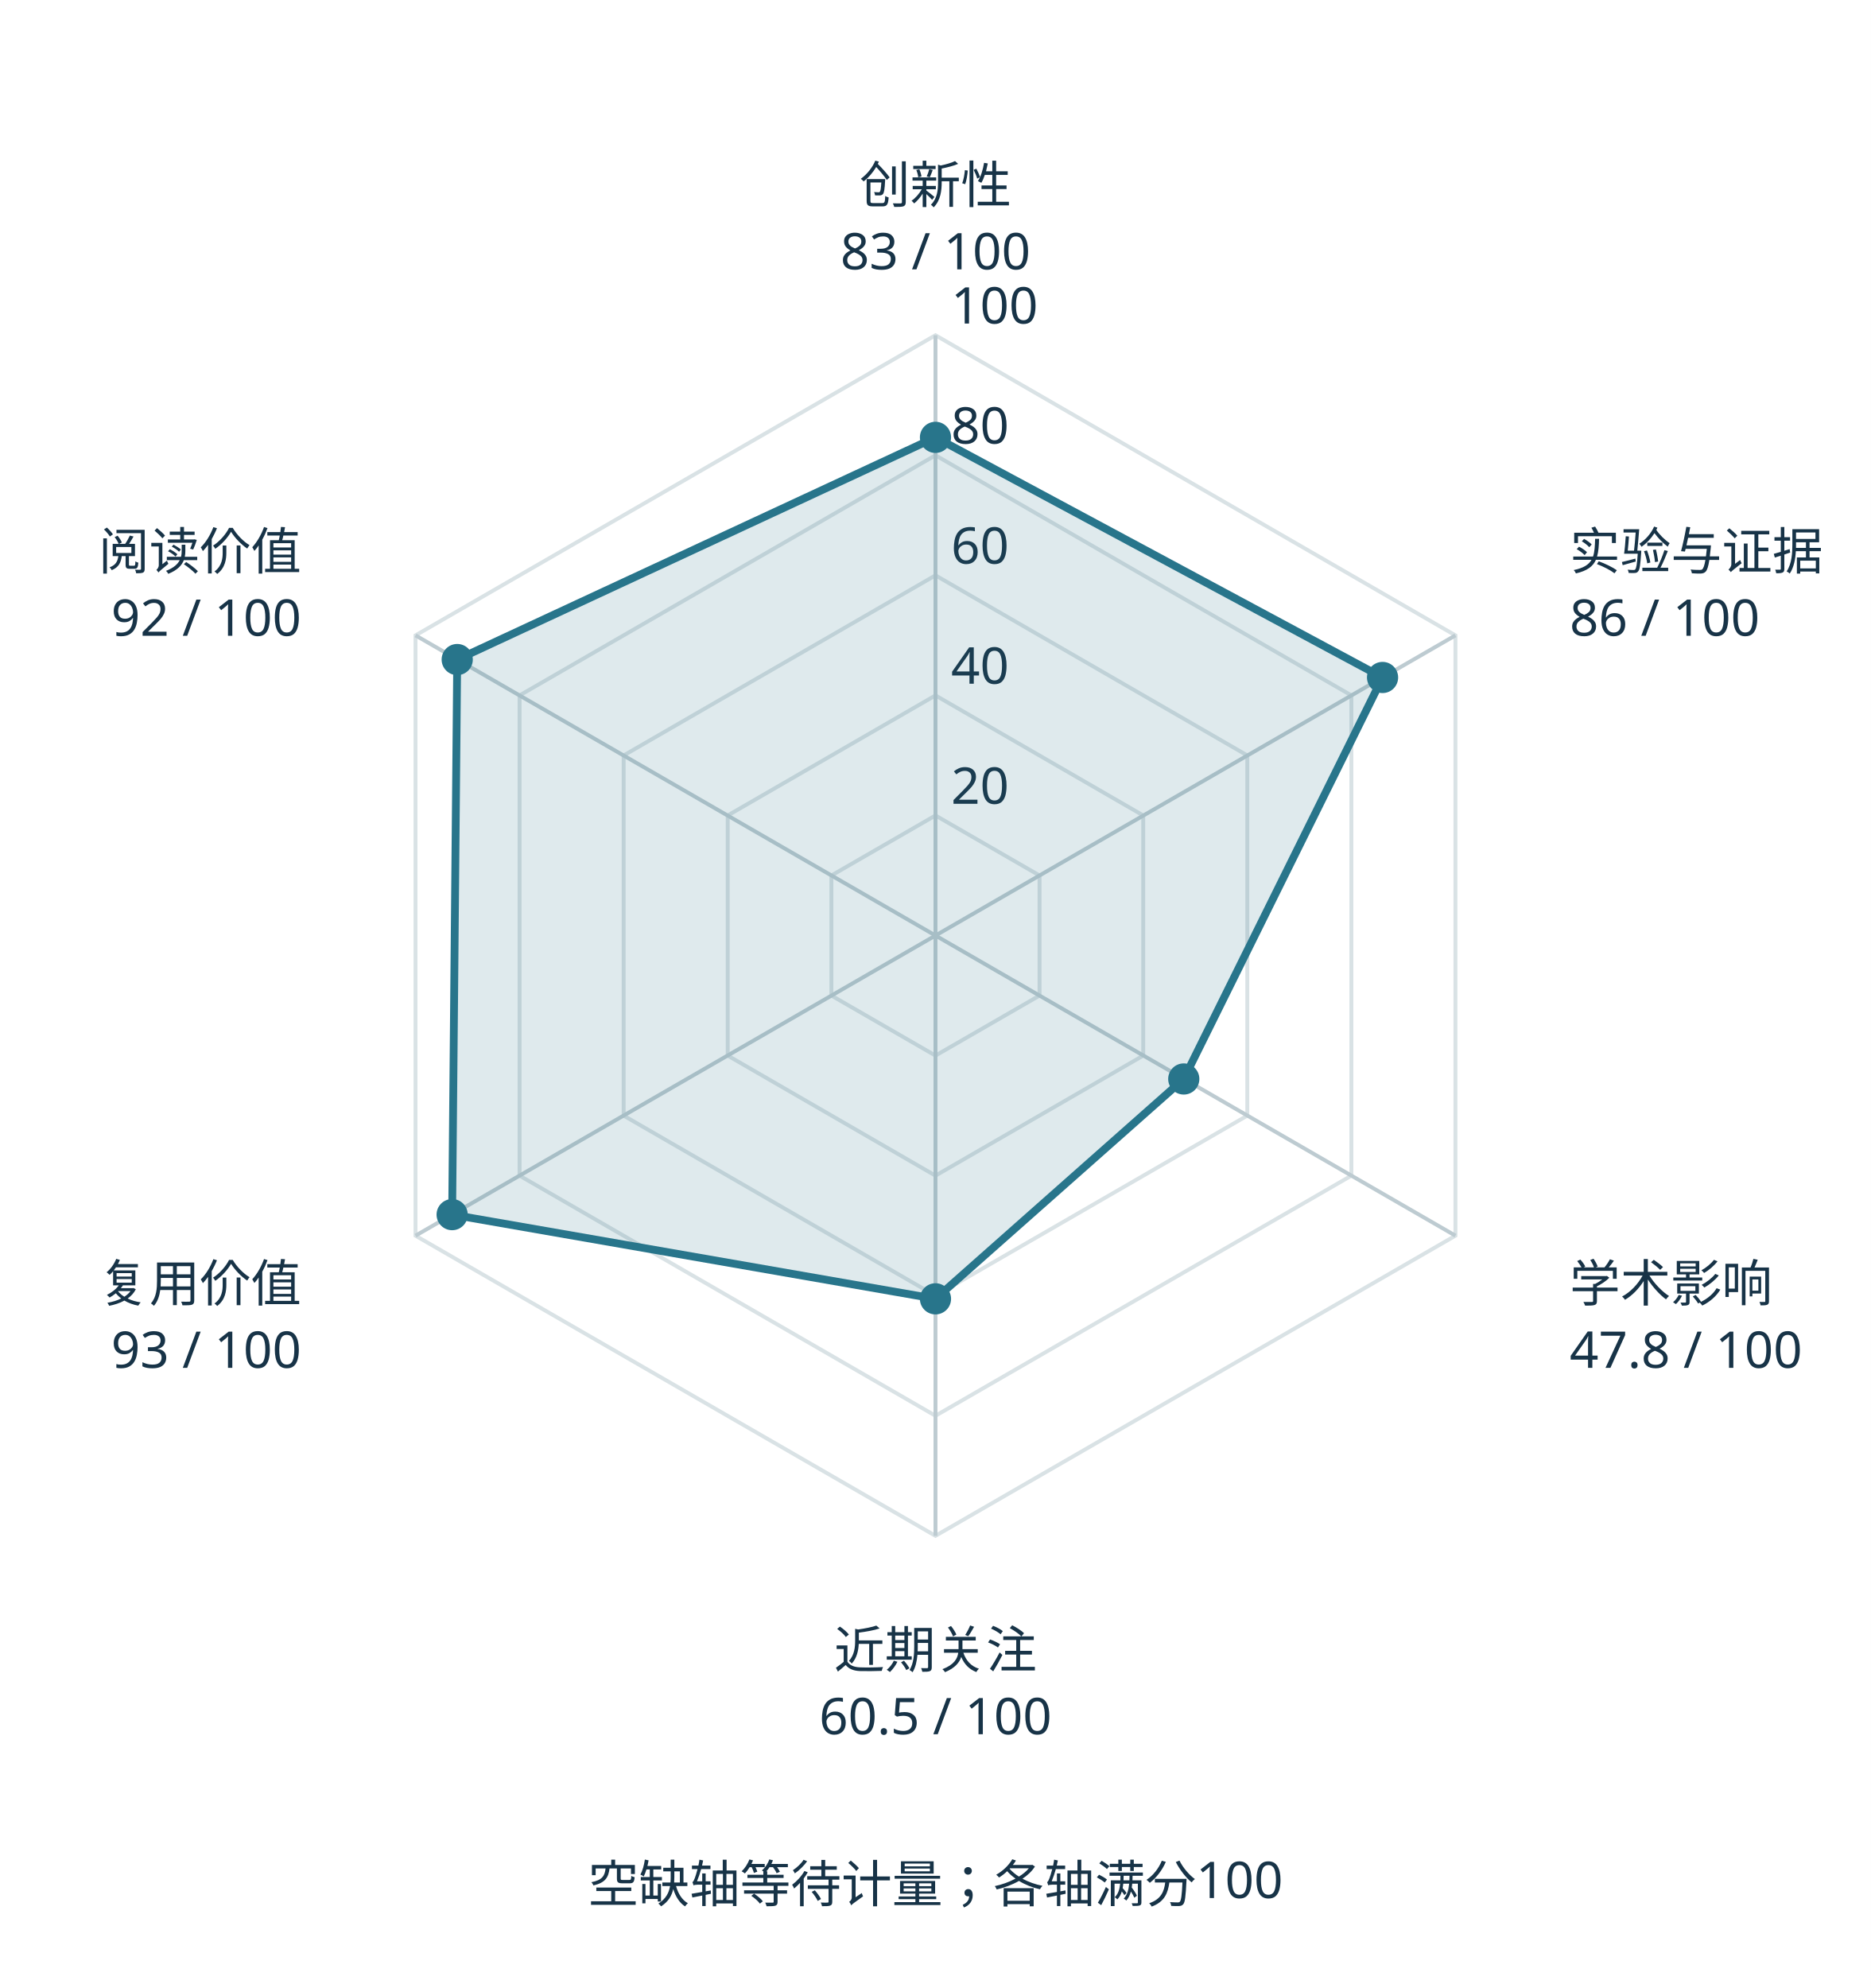
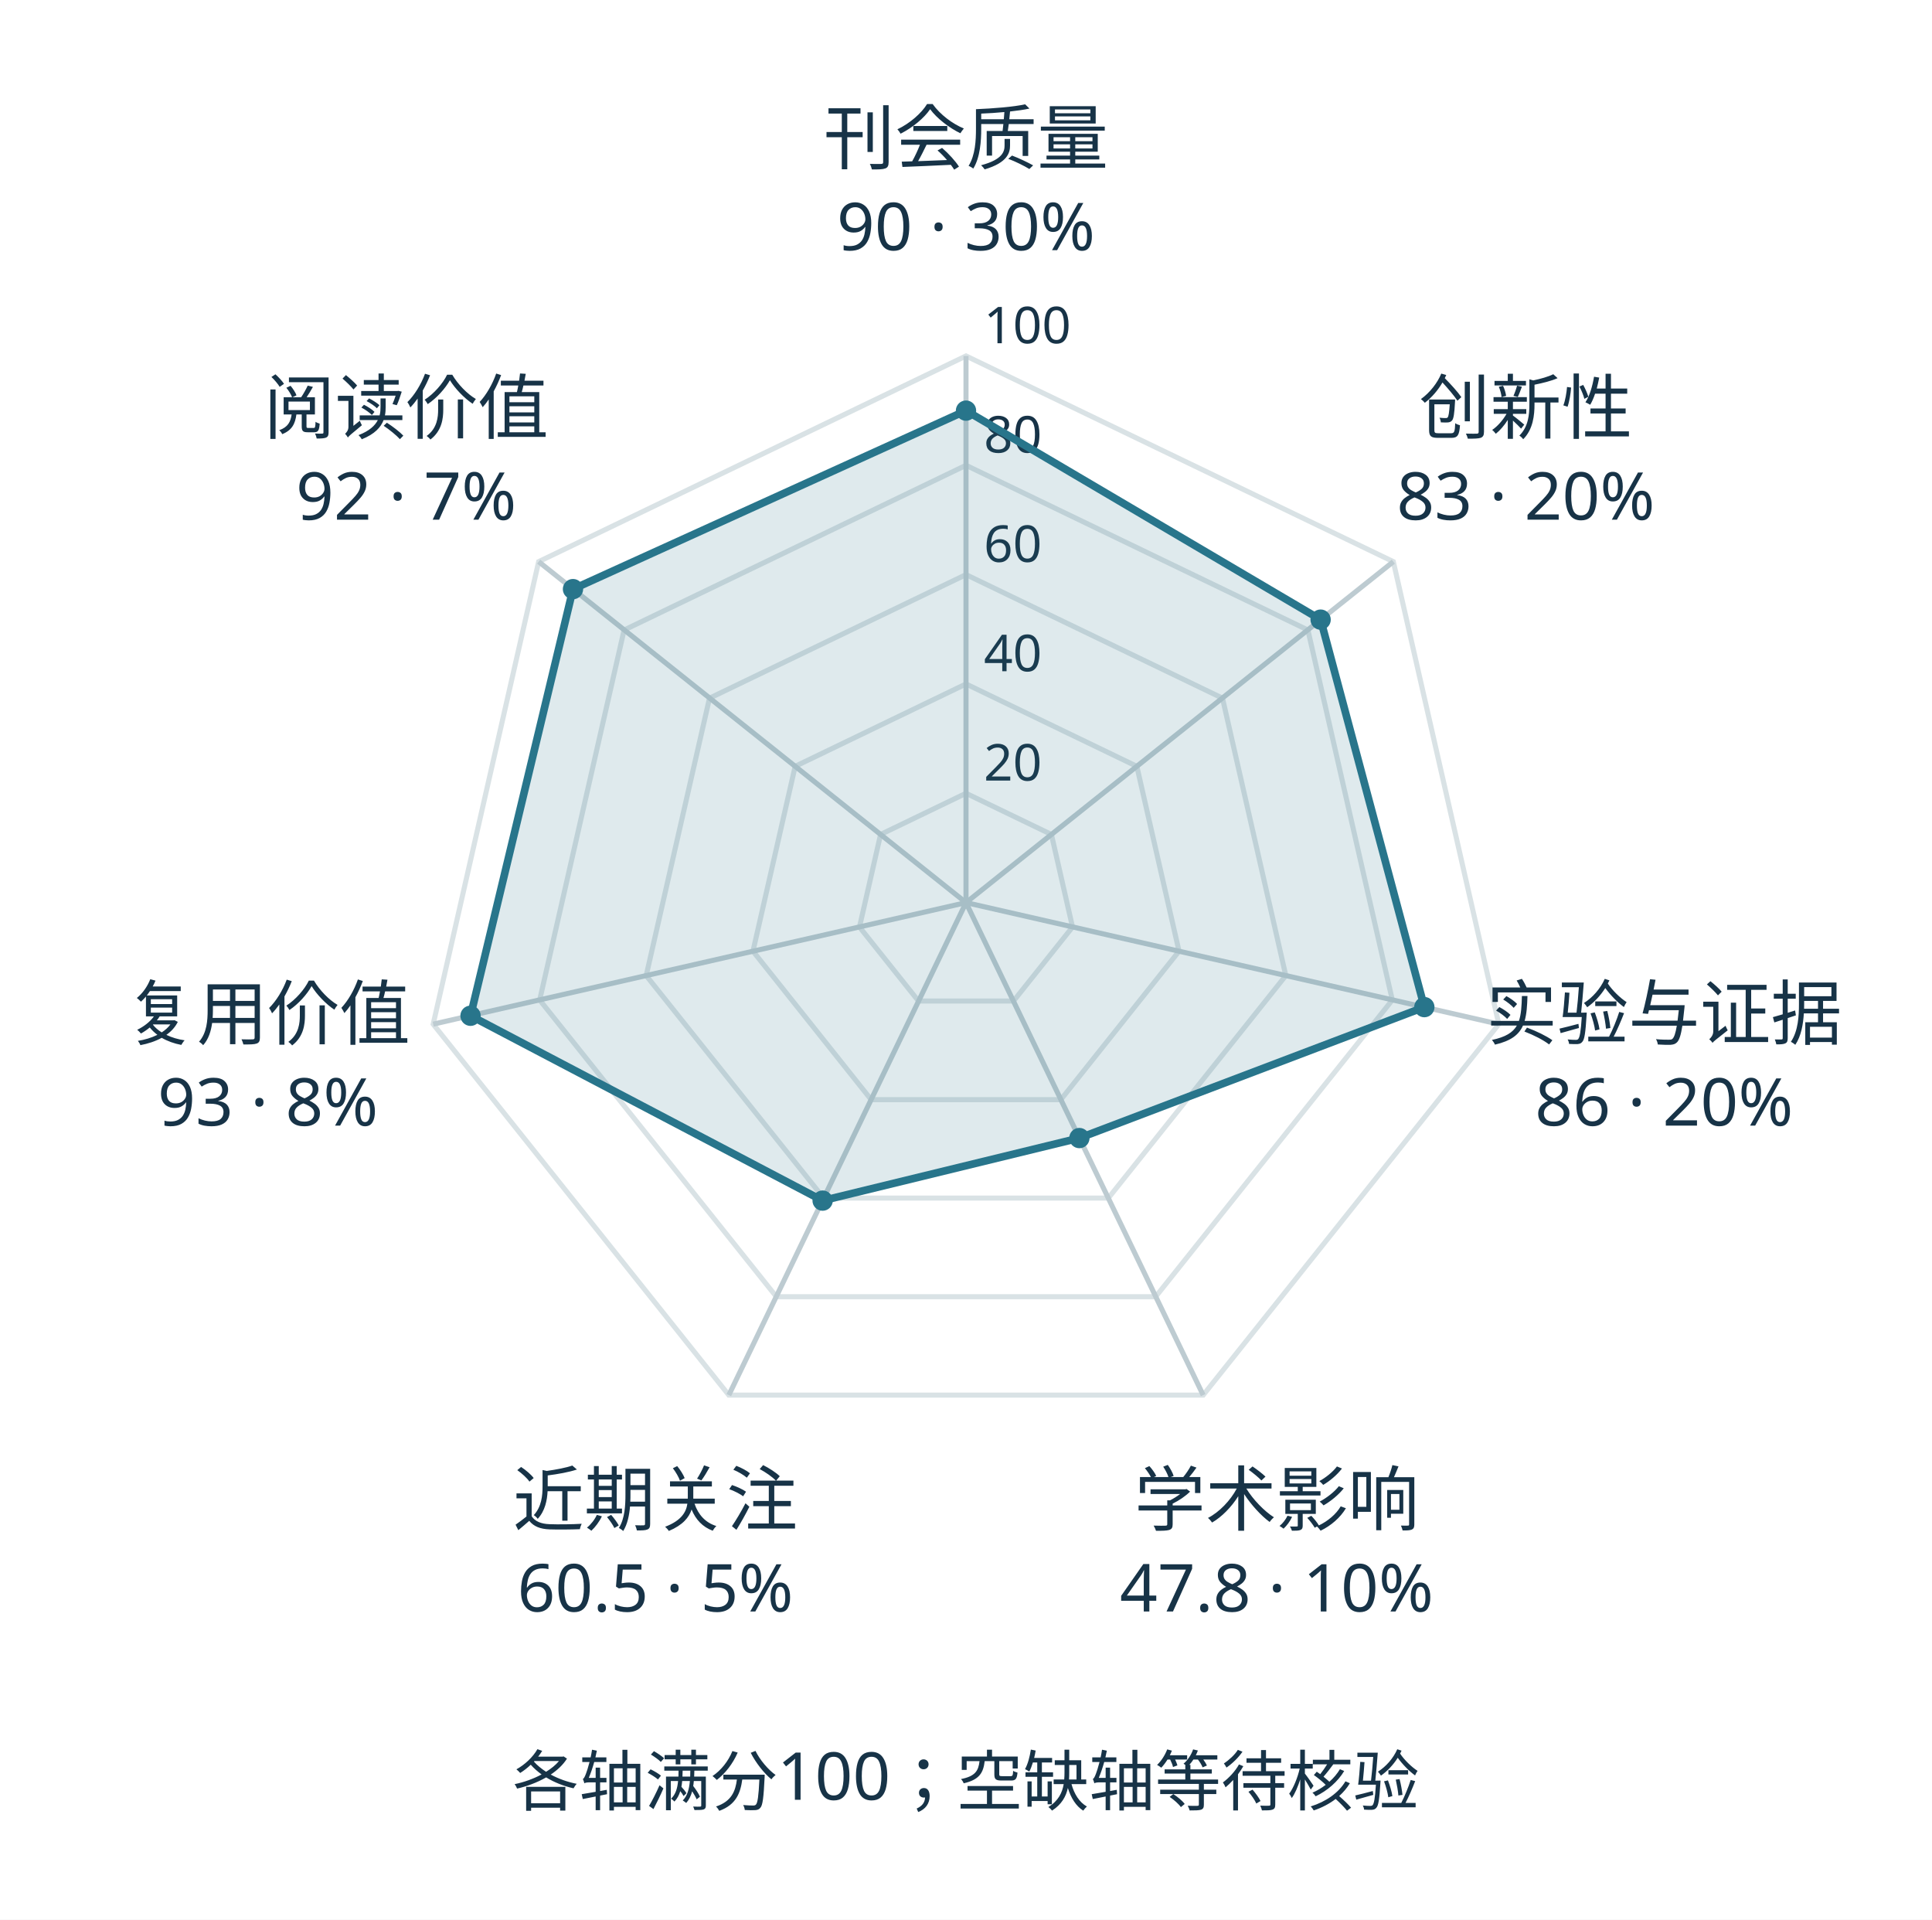
- <svg xmlns="http://www.w3.org/2000/svg" width="480" height="510" viewBox="0 0 480 510" role="img">
-   <rect width="480" height="510" fill="#fff" />
-   <g font-family="sans-serif" font-size="13" fill="#173347">
-     <polygon points="240.0,209.2 266.7,224.6 266.7,255.4 240.0,270.8 213.3,255.4 213.3,224.6" fill="none" stroke="#d9e2e5" />
-     <text x="244" y="206.2">20</text>
-     <polygon points="240.0,178.4 293.3,209.2 293.3,270.8 240.0,301.6 186.7,270.8 186.7,209.2" fill="none" stroke="#d9e2e5" />
-     <text x="244" y="175.4">40</text>
-     <polygon points="240.0,147.6 320.0,193.8 320.0,286.2 240.0,332.4 160.0,286.2 160.0,193.8" fill="none" stroke="#d9e2e5" />
-     <text x="244" y="144.6">60</text>
-     <polygon points="240.0,116.8 346.7,178.4 346.7,301.6 240.0,363.2 133.3,301.6 133.3,178.4" fill="none" stroke="#d9e2e5" />
-     <text x="244" y="113.8">80</text>
-     <polygon points="240.0,86.0 373.4,163.0 373.4,317.0 240.0,394.0 106.6,317.0 106.6,163.0" fill="none" stroke="#d9e2e5" />
-     <text x="244" y="83.0">100</text>
-     <line x1="240" y1="240" x2="240.0" y2="86.0" stroke="#bdcbd1" />
-     <text x="240.0" y="52.1" text-anchor="middle">创新性</text>
-     <text x="240.0" y="69.1" text-anchor="middle">83 / 100</text>
-     <line x1="240" y1="240" x2="373.4" y2="163.0" stroke="#bdcbd1" />
-     <text x="402.7" y="146.1" text-anchor="start">实验与证据</text>
-     <text x="402.7" y="163.1" text-anchor="start">86 / 100</text>
-     <line x1="240" y1="240" x2="373.4" y2="317.0" stroke="#bdcbd1" />
-     <text x="402.7" y="333.9" text-anchor="start">学术影响</text>
-     <text x="402.7" y="350.9" text-anchor="start">47.8 / 100</text>
-     <line x1="240" y1="240" x2="240.0" y2="394.0" stroke="#bdcbd1" />
-     <text x="240.0" y="427.9" text-anchor="middle">近期关注</text>
-     <text x="240.0" y="444.9" text-anchor="middle">60.5 / 100</text>
-     <line x1="240" y1="240" x2="106.6" y2="317.0" stroke="#bdcbd1" />
-     <text x="77.3" y="333.9" text-anchor="end">复用价值</text>
-     <text x="77.3" y="350.9" text-anchor="end">93 / 100</text>
-     <line x1="240" y1="240" x2="106.6" y2="163.0" stroke="#bdcbd1" />
-     <text x="77.3" y="146.1" text-anchor="end">阅读价值</text>
-     <text x="77.3" y="163.1" text-anchor="end">92 / 100</text>
-     <polygon points="240.0,112.2 354.7,173.8 303.7,276.8 240.0,333.2 116.0,311.6 117.3,169.2" fill="#28758b" fill-opacity=".15" stroke="#28758b" stroke-width="2" />
-     <circle cx="240.0" cy="112.2" r="4" fill="#28758b" />
-     <circle cx="354.7" cy="173.8" r="4" fill="#28758b" />
-     <circle cx="303.7" cy="276.8" r="4" fill="#28758b" />
-     <circle cx="240.0" cy="333.2" r="4" fill="#28758b" />
-     <circle cx="116.0" cy="311.6" r="4" fill="#28758b" />
-     <circle cx="117.3" cy="169.2" r="4" fill="#28758b" />
-     <text x="240" y="488" text-anchor="middle">空缺轴等待计量；各轴满分100</text>
+ <svg xmlns="http://www.w3.org/2000/svg" width="760" height="755" viewBox="0 0 760 755" role="img">
+   <rect width="760" height="755" fill="#fff" />
+   <g font-family="sans-serif" font-size="28" fill="#173347">
+     <polygon points="380.0,312.0 413.6,328.2 421.9,364.6 398.7,393.7 361.3,393.7 338.1,364.6 346.4,328.2" fill="none" stroke="#d9e2e5" stroke-width="2" />
+     <text x="387" y="307.0" font-size="20">20</text>
+     <polygon points="380.0,269.0 447.2,301.4 463.8,374.1 417.3,432.5 342.7,432.5 296.2,374.1 312.8,301.4" fill="none" stroke="#d9e2e5" stroke-width="2" />
+     <text x="387" y="264.0" font-size="20">40</text>
+     <polygon points="380.0,226.0 480.9,274.6 505.8,383.7 436.0,471.2 324.0,471.2 254.2,383.7 279.1,274.6" fill="none" stroke="#d9e2e5" stroke-width="2" />
+     <text x="387" y="221.0" font-size="20">60</text>
+     <polygon points="380.0,183.0 514.5,247.8 547.7,393.3 454.6,510.0 305.4,510.0 212.3,393.3 245.5,247.8" fill="none" stroke="#d9e2e5" stroke-width="2" />
+     <text x="387" y="178.0" font-size="20">80</text>
+     <polygon points="380.0,140.0 548.1,220.9 589.6,402.8 473.3,548.7 286.7,548.7 170.4,402.8 211.9,220.9" fill="none" stroke="#d9e2e5" stroke-width="2" />
+     <text x="387" y="135.0" font-size="20">100</text>
+     <line x1="380" y1="355" x2="380.0" y2="140.0" stroke="#bdcbd1" stroke-width="2" />
+     <text x="380.0" y="64.4" text-anchor="middle">刊会质量</text>
+     <text x="380.0" y="98.4" font-size="26" text-anchor="middle">90 · 30%</text>
+     <line x1="380" y1="355" x2="548.1" y2="220.9" stroke="#bdcbd1" stroke-width="2" />
+     <text x="600.2" y="170.4" text-anchor="middle">创新性</text>
+     <text x="600.2" y="204.4" font-size="26" text-anchor="middle">83 · 20%</text>
+     <line x1="380" y1="355" x2="589.6" y2="402.8" stroke="#bdcbd1" stroke-width="2" />
+     <text x="654.6" y="408.7" text-anchor="middle">实验与证据</text>
+     <text x="654.6" y="442.7" font-size="26" text-anchor="middle">86 · 20%</text>
+     <line x1="380" y1="355" x2="473.3" y2="548.7" stroke="#bdcbd1" stroke-width="2" />
+     <text x="502.2" y="599.8" text-anchor="middle">学术影响</text>
+     <text x="502.2" y="633.8" font-size="26" text-anchor="middle">47.8 · 10%</text>
+     <line x1="380" y1="355" x2="286.7" y2="548.7" stroke="#bdcbd1" stroke-width="2" />
+     <text x="257.8" y="599.8" text-anchor="middle">近期关注</text>
+     <text x="257.8" y="633.8" font-size="26" text-anchor="middle">60.5 · 5%</text>
+     <line x1="380" y1="355" x2="170.4" y2="402.8" stroke="#bdcbd1" stroke-width="2" />
+     <text x="105.4" y="408.7" text-anchor="middle">复用价值</text>
+     <text x="105.4" y="442.7" font-size="26" text-anchor="middle">93 · 8%</text>
+     <line x1="380" y1="355" x2="211.9" y2="220.9" stroke="#bdcbd1" stroke-width="2" />
+     <text x="159.8" y="170.4" text-anchor="middle">阅读价值</text>
+     <text x="159.8" y="204.4" font-size="26" text-anchor="middle">92 · 7%</text>
+     <polygon points="380.0,161.5 519.5,243.7 560.3,396.1 424.6,447.6 323.6,472.2 185.1,399.5 225.4,231.7" fill="#28758b" fill-opacity=".15" stroke="#28758b" stroke-width="3" />
+     <circle cx="380.0" cy="161.5" r="4" fill="#28758b" />
+     <circle cx="519.5" cy="243.7" r="4" fill="#28758b" />
+     <circle cx="560.3" cy="396.1" r="4" fill="#28758b" />
+     <circle cx="424.6" cy="447.6" r="4" fill="#28758b" />
+     <circle cx="323.6" cy="472.2" r="4" fill="#28758b" />
+     <circle cx="185.1" cy="399.5" r="4" fill="#28758b" />
+     <circle cx="225.4" cy="231.7" r="4" fill="#28758b" />
+     <text x="380" y="710" font-size="26" text-anchor="middle">各轴满分100；空缺轴等待核验</text>
  </g>
</svg>
